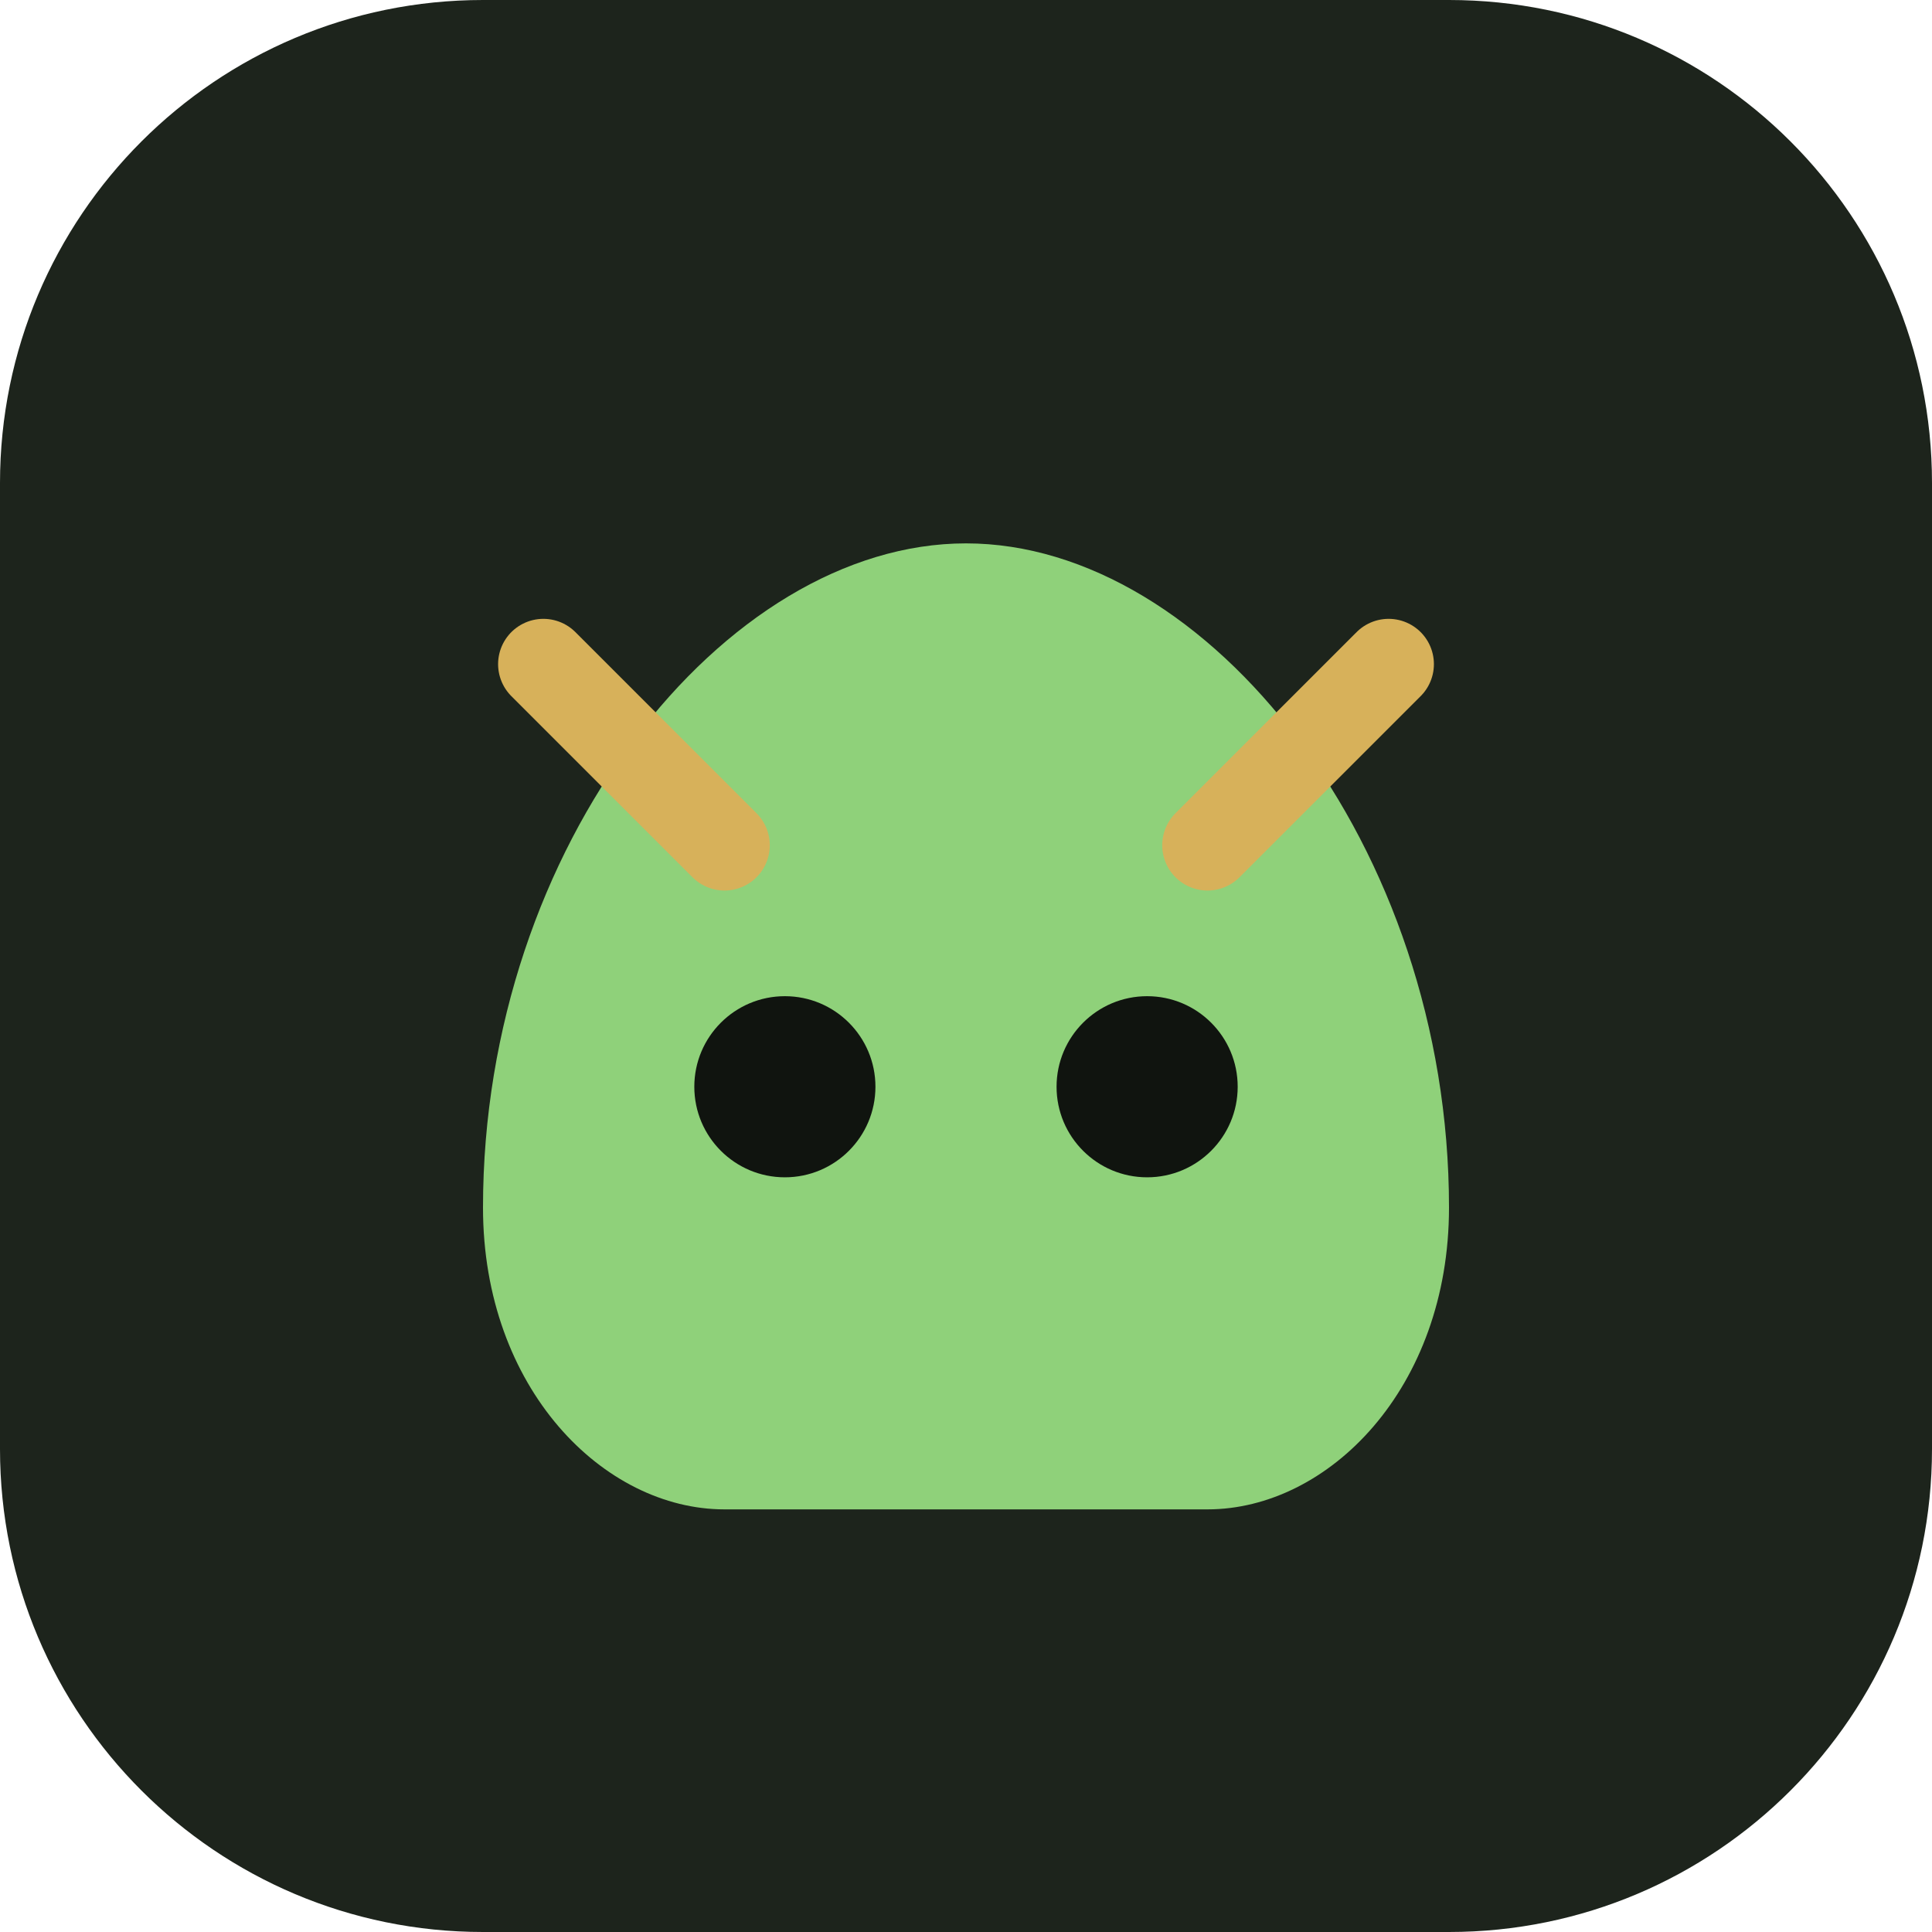
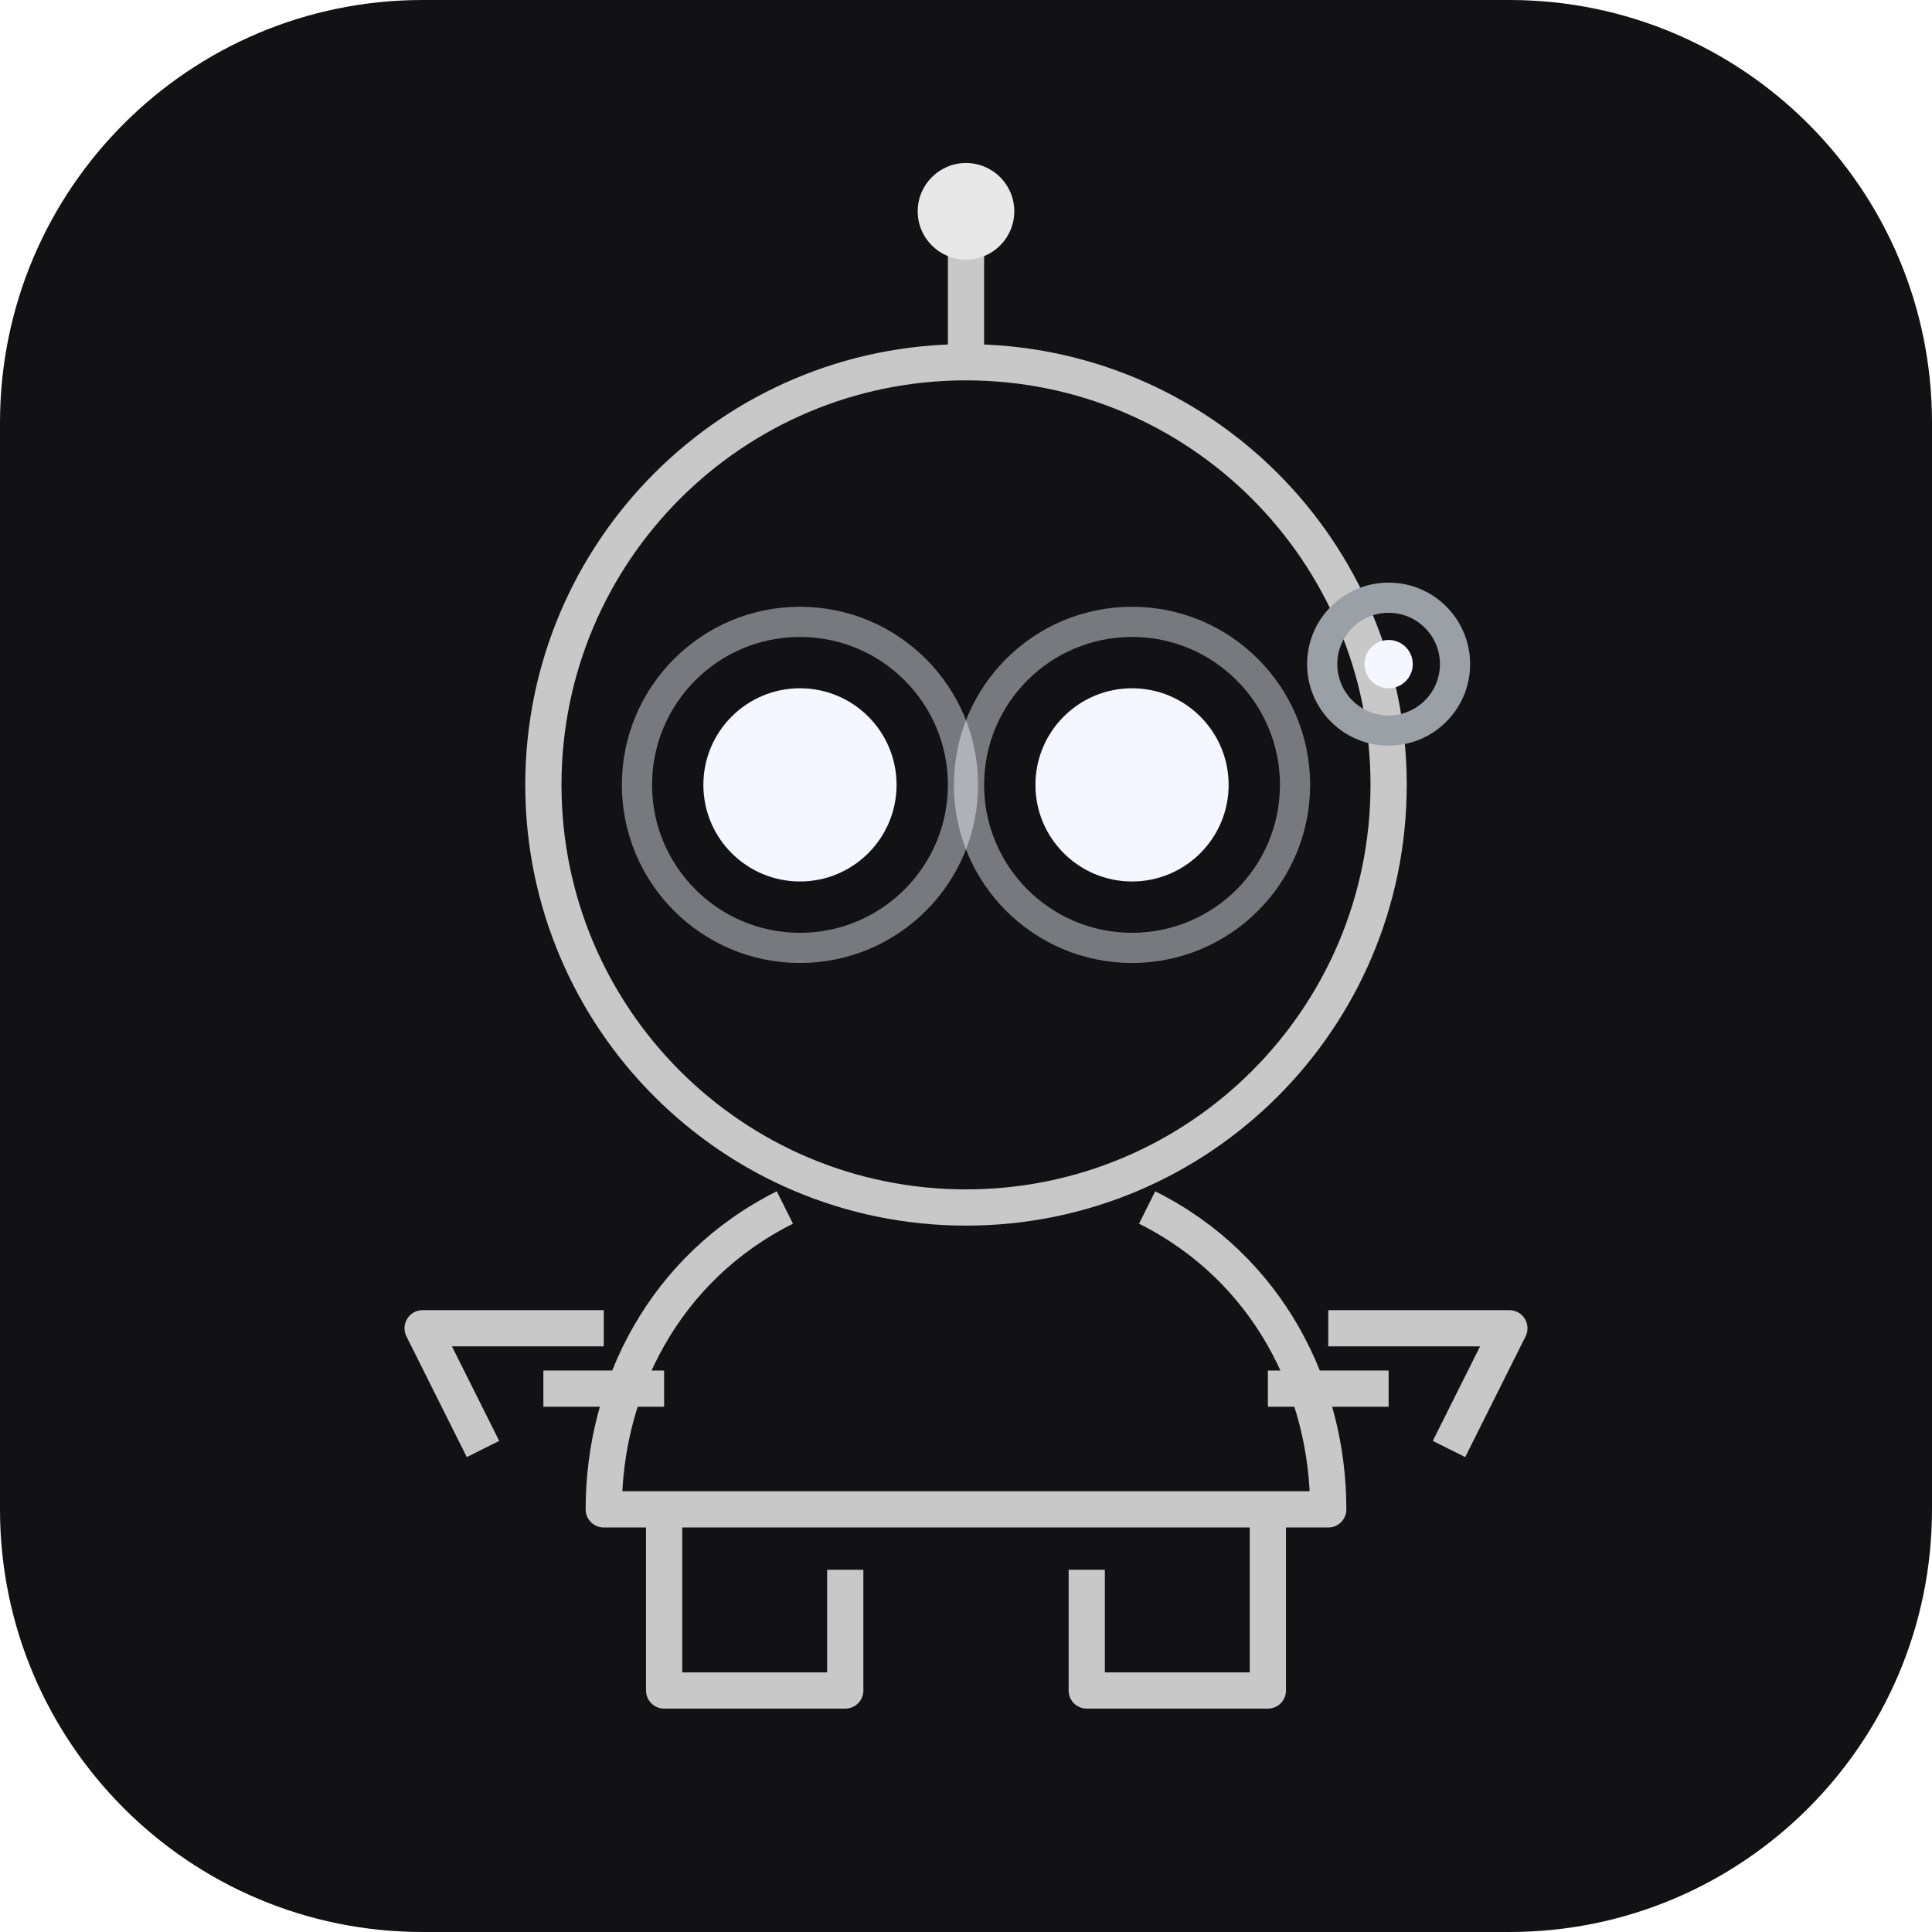
<svg xmlns="http://www.w3.org/2000/svg" viewBox="0 0 64 64">
-   <rect width="64" height="64" rx="16" fill="#1d241c" />
-   <path d="M16 40c0-12 8-22 16-22s16 10 16 22c0 6-4 10-8 10H24c-4 0-8-4-8-10z" fill="#8fd17a" />
-   <circle cx="26" cy="36" r="3" fill="#10140f" />
-   <circle cx="38" cy="36" r="3" fill="#10140f" />
-   <path d="M18 22l6 6M46 22l-6 6" stroke="#d7b15a" stroke-width="3" stroke-linecap="round" />
+   <rect width="64" height="64" rx="14" fill="#121214" />
+   <g fill="none" stroke="#c8c8c8" stroke-width="1.2" stroke-linejoin="round">
+     <circle cx="32" cy="26" r="14" />
+     <path d="M26 40c-4 2-6 6-6 10h24c0-4-2-8-6-10" />
+     <path d="M22 50v6h6v-4M36 52v4h6v-6" />
+     <path d="M20 44h-6l2 4M44 44h6l-2 4" />
+     <path d="M18 46h4M42 46h4" />
+     <path d="M32 12v-5" />
+   </g>
+   <circle cx="32" cy="7" r="1.6" fill="#e8e8e8" />
+   <circle cx="26.5" cy="26" r="3.2" fill="#f4f7ff" />
+   <circle cx="37.5" cy="26" r="3.2" fill="#f4f7ff" />
+   <circle cx="26.5" cy="26" r="5.4" fill="none" stroke="#f4f7ff" stroke-opacity=".45" />
+   <circle cx="37.5" cy="26" r="5.4" fill="none" stroke="#f4f7ff" stroke-opacity=".45" />
+   <circle cx="46" cy="22" r="2.2" fill="none" stroke="#9aa0a6" />
+   <circle cx="46" cy="22" r="0.8" fill="#f4f7ff" />
</svg>
